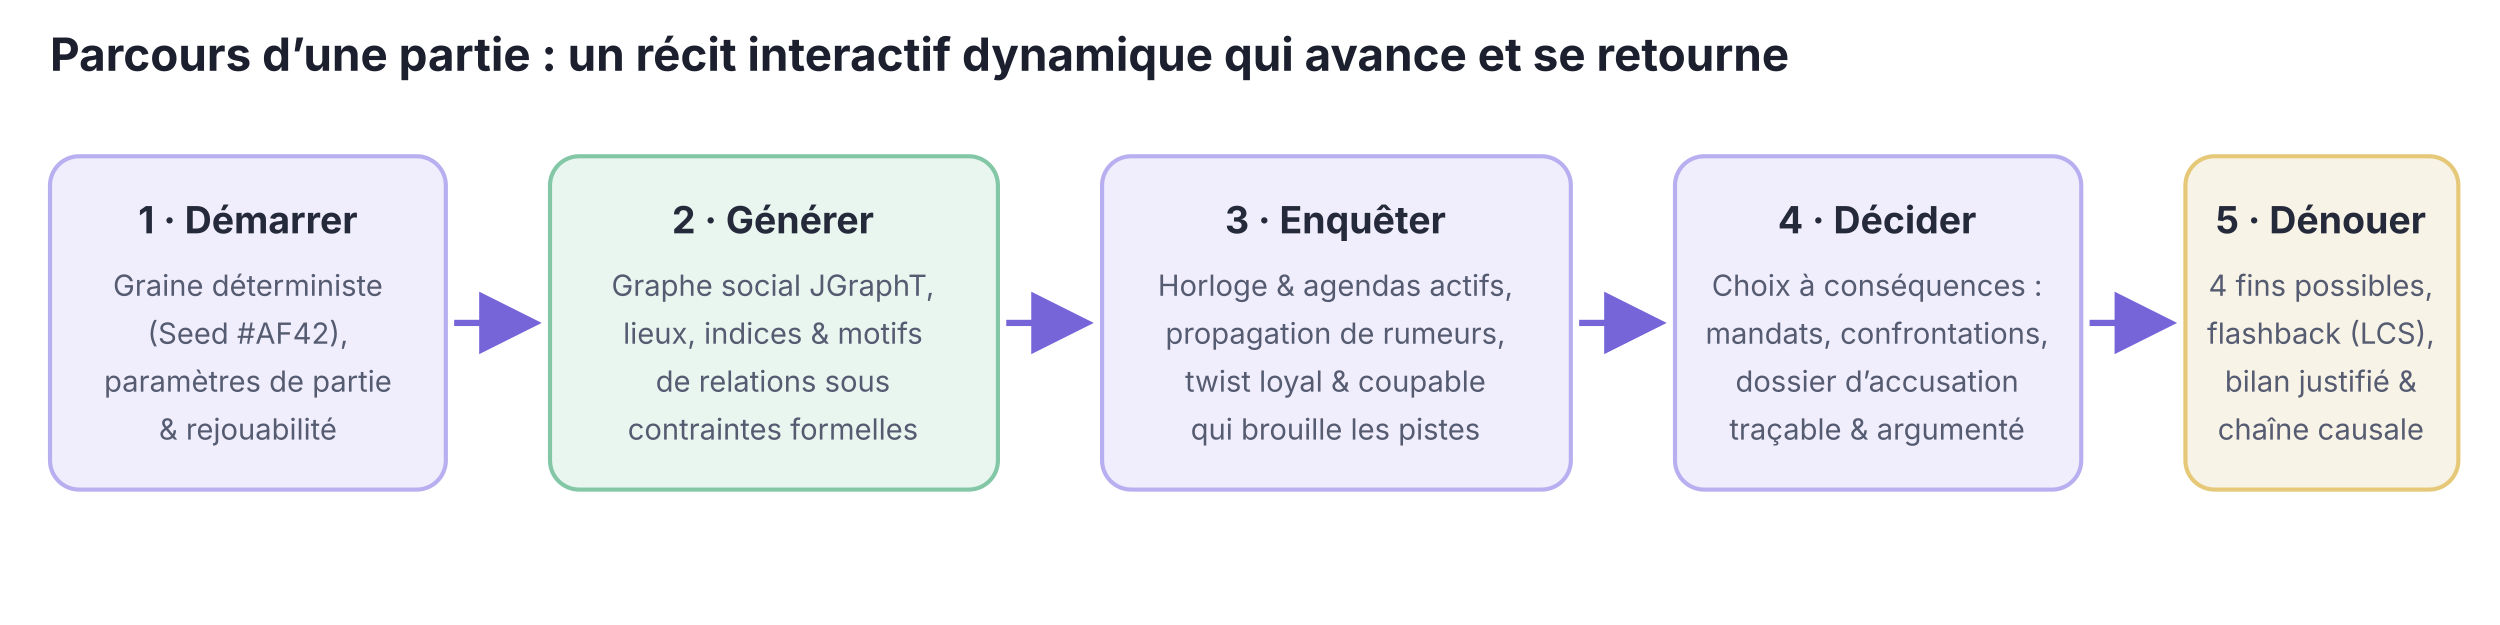
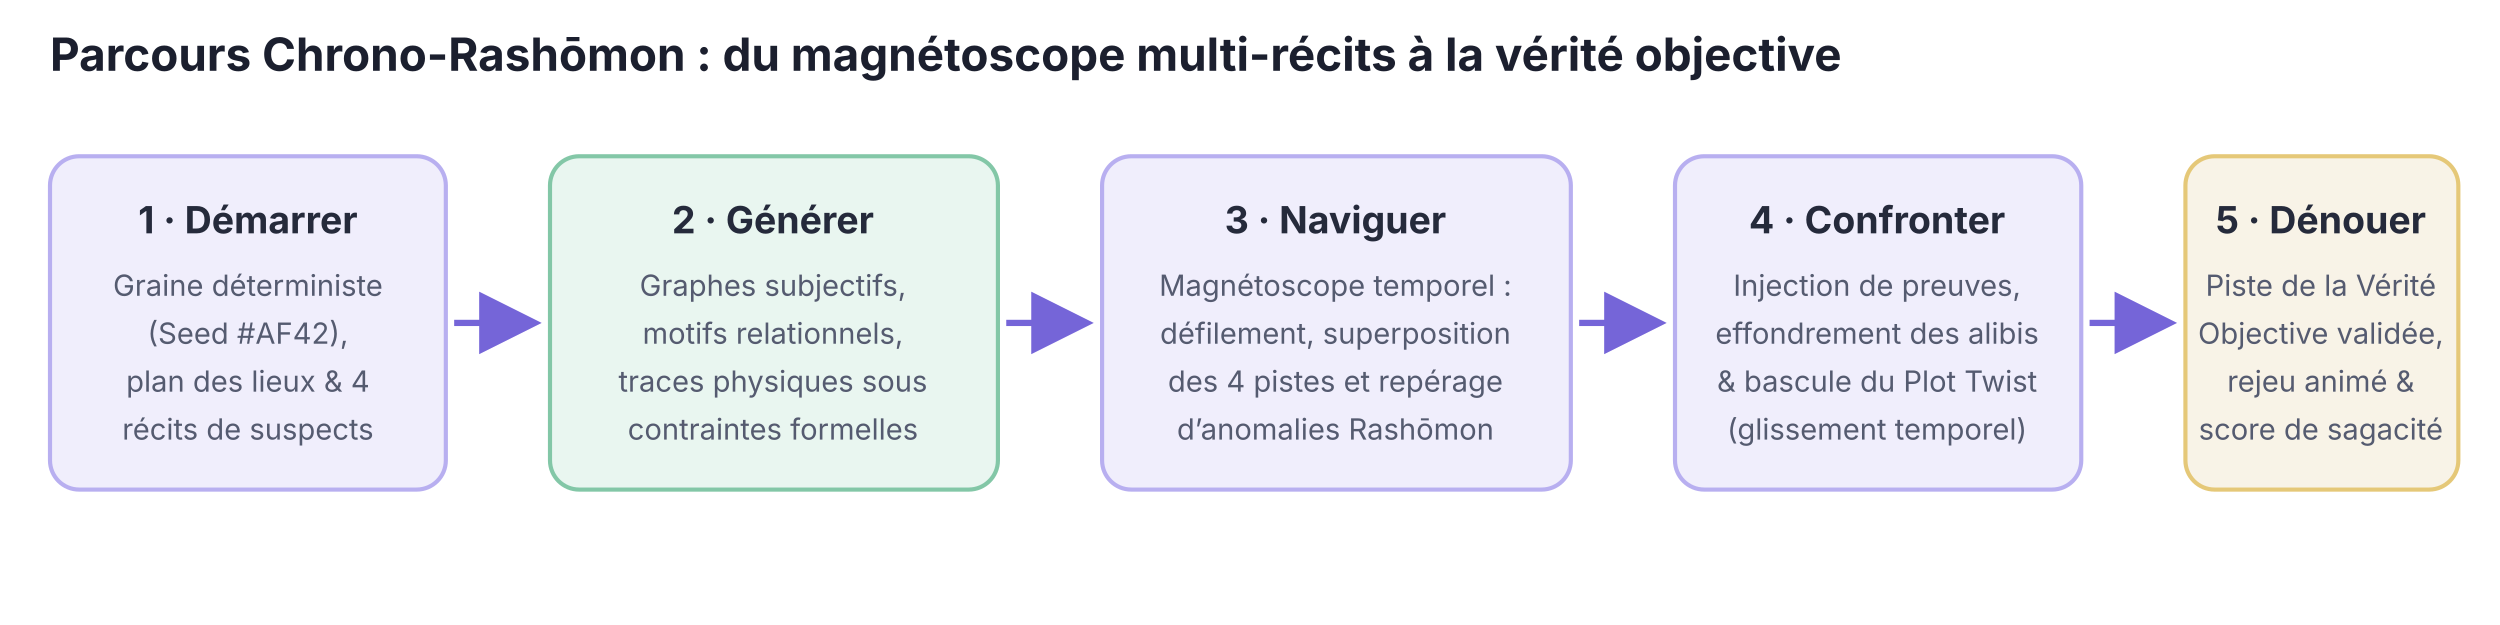
<svg xmlns="http://www.w3.org/2000/svg" width="180mm" height="45mm" viewBox="0 0 1200 300" role="img" aria-labelledby="title desc">
  <defs>
    <marker id="arrow" markerWidth="10" markerHeight="10" refX="8" refY="5" orient="auto">
      <path d="M0 0L10 5L0 10z" fill="#7565d8" />
    </marker>
  </defs>
  <style>
    text { font-family: Inter, "Helvetica Neue", Arial, sans-serif; fill: #252a3b; }
    .title { font-size: 22px; font-weight: 700; fill: #1b1f2e; }
    .label { font-size: 18px; font-weight: 700; }
    .detail { font-size: 14px; fill: #555b70; }
    .step { fill: #f0eefc; stroke: #b8aff0; stroke-width: 2; }
    .engine { fill: #e9f6f0; stroke: #83c7a7; stroke-width: 2; }
    .result { fill: #f8f3e7; stroke: #e5c878; stroke-width: 2; }
    .arrow { stroke: #7565d8; stroke-width: 3; fill: none; marker-end: url(#arrow); }
  </style>
-   <text x="24" y="34" class="title">Parcours d’une partie : un récit interactif dynamique qui avance et se retourne</text>
+   <text x="24" y="34" class="title">Parcours Chrono-Rashōmon : du magnétoscope multi-récits à la vérité objective</text>
  <rect x="24" y="75" width="190" height="160" rx="14" class="step" />
  <text x="119" y="112" text-anchor="middle" class="label">1 · Démarrer</text>
  <text x="119" y="142" text-anchor="middle" class="detail">Graine déterministe</text>
  <text x="119" y="165" text-anchor="middle" class="detail">(Seed #AF42),</text>
-   <text x="119" y="188" text-anchor="middle" class="detail">paramètres de partie</text>
-   <text x="119" y="211" text-anchor="middle" class="detail">&amp; rejouabilité</text>
+   <text x="119" y="188" text-anchor="middle" class="detail">plan des lieux &amp; 4</text>
+   <text x="119" y="211" text-anchor="middle" class="detail">récits de suspects</text>
  <path d="M218 155H254" class="arrow" />
  <rect x="264" y="75" width="215" height="160" rx="14" class="engine" />
  <text x="371" y="112" text-anchor="middle" class="label">2 · Générer</text>
-   <text x="371" y="142" text-anchor="middle" class="detail">Graphe social JGraphT,</text>
-   <text x="371" y="165" text-anchor="middle" class="detail">lieux, indices &amp; motifs</text>
-   <text x="371" y="188" text-anchor="middle" class="detail">de relations sous</text>
+   <text x="371" y="142" text-anchor="middle" class="detail">Graphes subjectifs,</text>
+   <text x="371" y="165" text-anchor="middle" class="detail">motifs relationnels,</text>
+   <text x="371" y="188" text-anchor="middle" class="detail">traces physiques sous</text>
  <text x="371" y="211" text-anchor="middle" class="detail">contraintes formelles</text>
  <path d="M483 155H519" class="arrow" />
  <rect x="529" y="75" width="225" height="160" rx="14" class="step" />
-   <text x="641" y="112" text-anchor="middle" class="label">3 · Enquêter</text>
-   <text x="641" y="142" text-anchor="middle" class="detail">Horloge &amp; agendas actifs,</text>
-   <text x="641" y="165" text-anchor="middle" class="detail">propagation de rumeurs,</text>
-   <text x="641" y="188" text-anchor="middle" class="detail">twist loyal &amp; coupable</text>
-   <text x="641" y="211" text-anchor="middle" class="detail">qui brouille les pistes</text>
+   <text x="641" y="112" text-anchor="middle" class="label">3 · Naviguer</text>
+   <text x="641" y="142" text-anchor="middle" class="detail">Magnétoscope temporel :</text>
+   <text x="641" y="165" text-anchor="middle" class="detail">défilement, superposition</text>
+   <text x="641" y="188" text-anchor="middle" class="detail">des 4 pistes et repérage</text>
+   <text x="641" y="211" text-anchor="middle" class="detail">d’anomalies Rashōmon</text>
  <path d="M758 155H794" class="arrow" />
  <rect x="804" y="75" width="195" height="160" rx="14" class="step" />
-   <text x="901" y="112" text-anchor="middle" class="label">4 · Décider</text>
-   <text x="901" y="142" text-anchor="middle" class="detail">Choix à conséquences :</text>
-   <text x="901" y="165" text-anchor="middle" class="detail">mandats, confrontations,</text>
-   <text x="901" y="188" text-anchor="middle" class="detail">dossier d’accusation</text>
-   <text x="901" y="211" text-anchor="middle" class="detail">traçable &amp; argumenté</text>
+   <text x="901" y="112" text-anchor="middle" class="label">4 · Confronter</text>
+   <text x="901" y="142" text-anchor="middle" class="detail">Injection de preuves,</text>
+   <text x="901" y="165" text-anchor="middle" class="detail">effondrement des alibis</text>
+   <text x="901" y="188" text-anchor="middle" class="detail">&amp; bascule du Plot Twist</text>
+   <text x="901" y="211" text-anchor="middle" class="detail">(glissement temporel)</text>
  <path d="M1003 155H1039" class="arrow" />
  <rect x="1049" y="75" width="131" height="160" rx="14" class="result" />
  <text x="1114" y="112" text-anchor="middle" class="label">5 · Dénouer</text>
-   <text x="1114" y="142" text-anchor="middle" class="detail">4 fins possibles,</text>
-   <text x="1114" y="165" text-anchor="middle" class="detail">flashback (LCS),</text>
-   <text x="1114" y="188" text-anchor="middle" class="detail">bilan justifié &amp;</text>
-   <text x="1114" y="211" text-anchor="middle" class="detail">chaîne causale</text>
+   <text x="1114" y="142" text-anchor="middle" class="detail">Piste de la Vérité</text>
+   <text x="1114" y="165" text-anchor="middle" class="detail">Objective validée,</text>
+   <text x="1114" y="188" text-anchor="middle" class="detail">rejeu animé &amp;</text>
+   <text x="1114" y="211" text-anchor="middle" class="detail">score de sagacité</text>
</svg>
